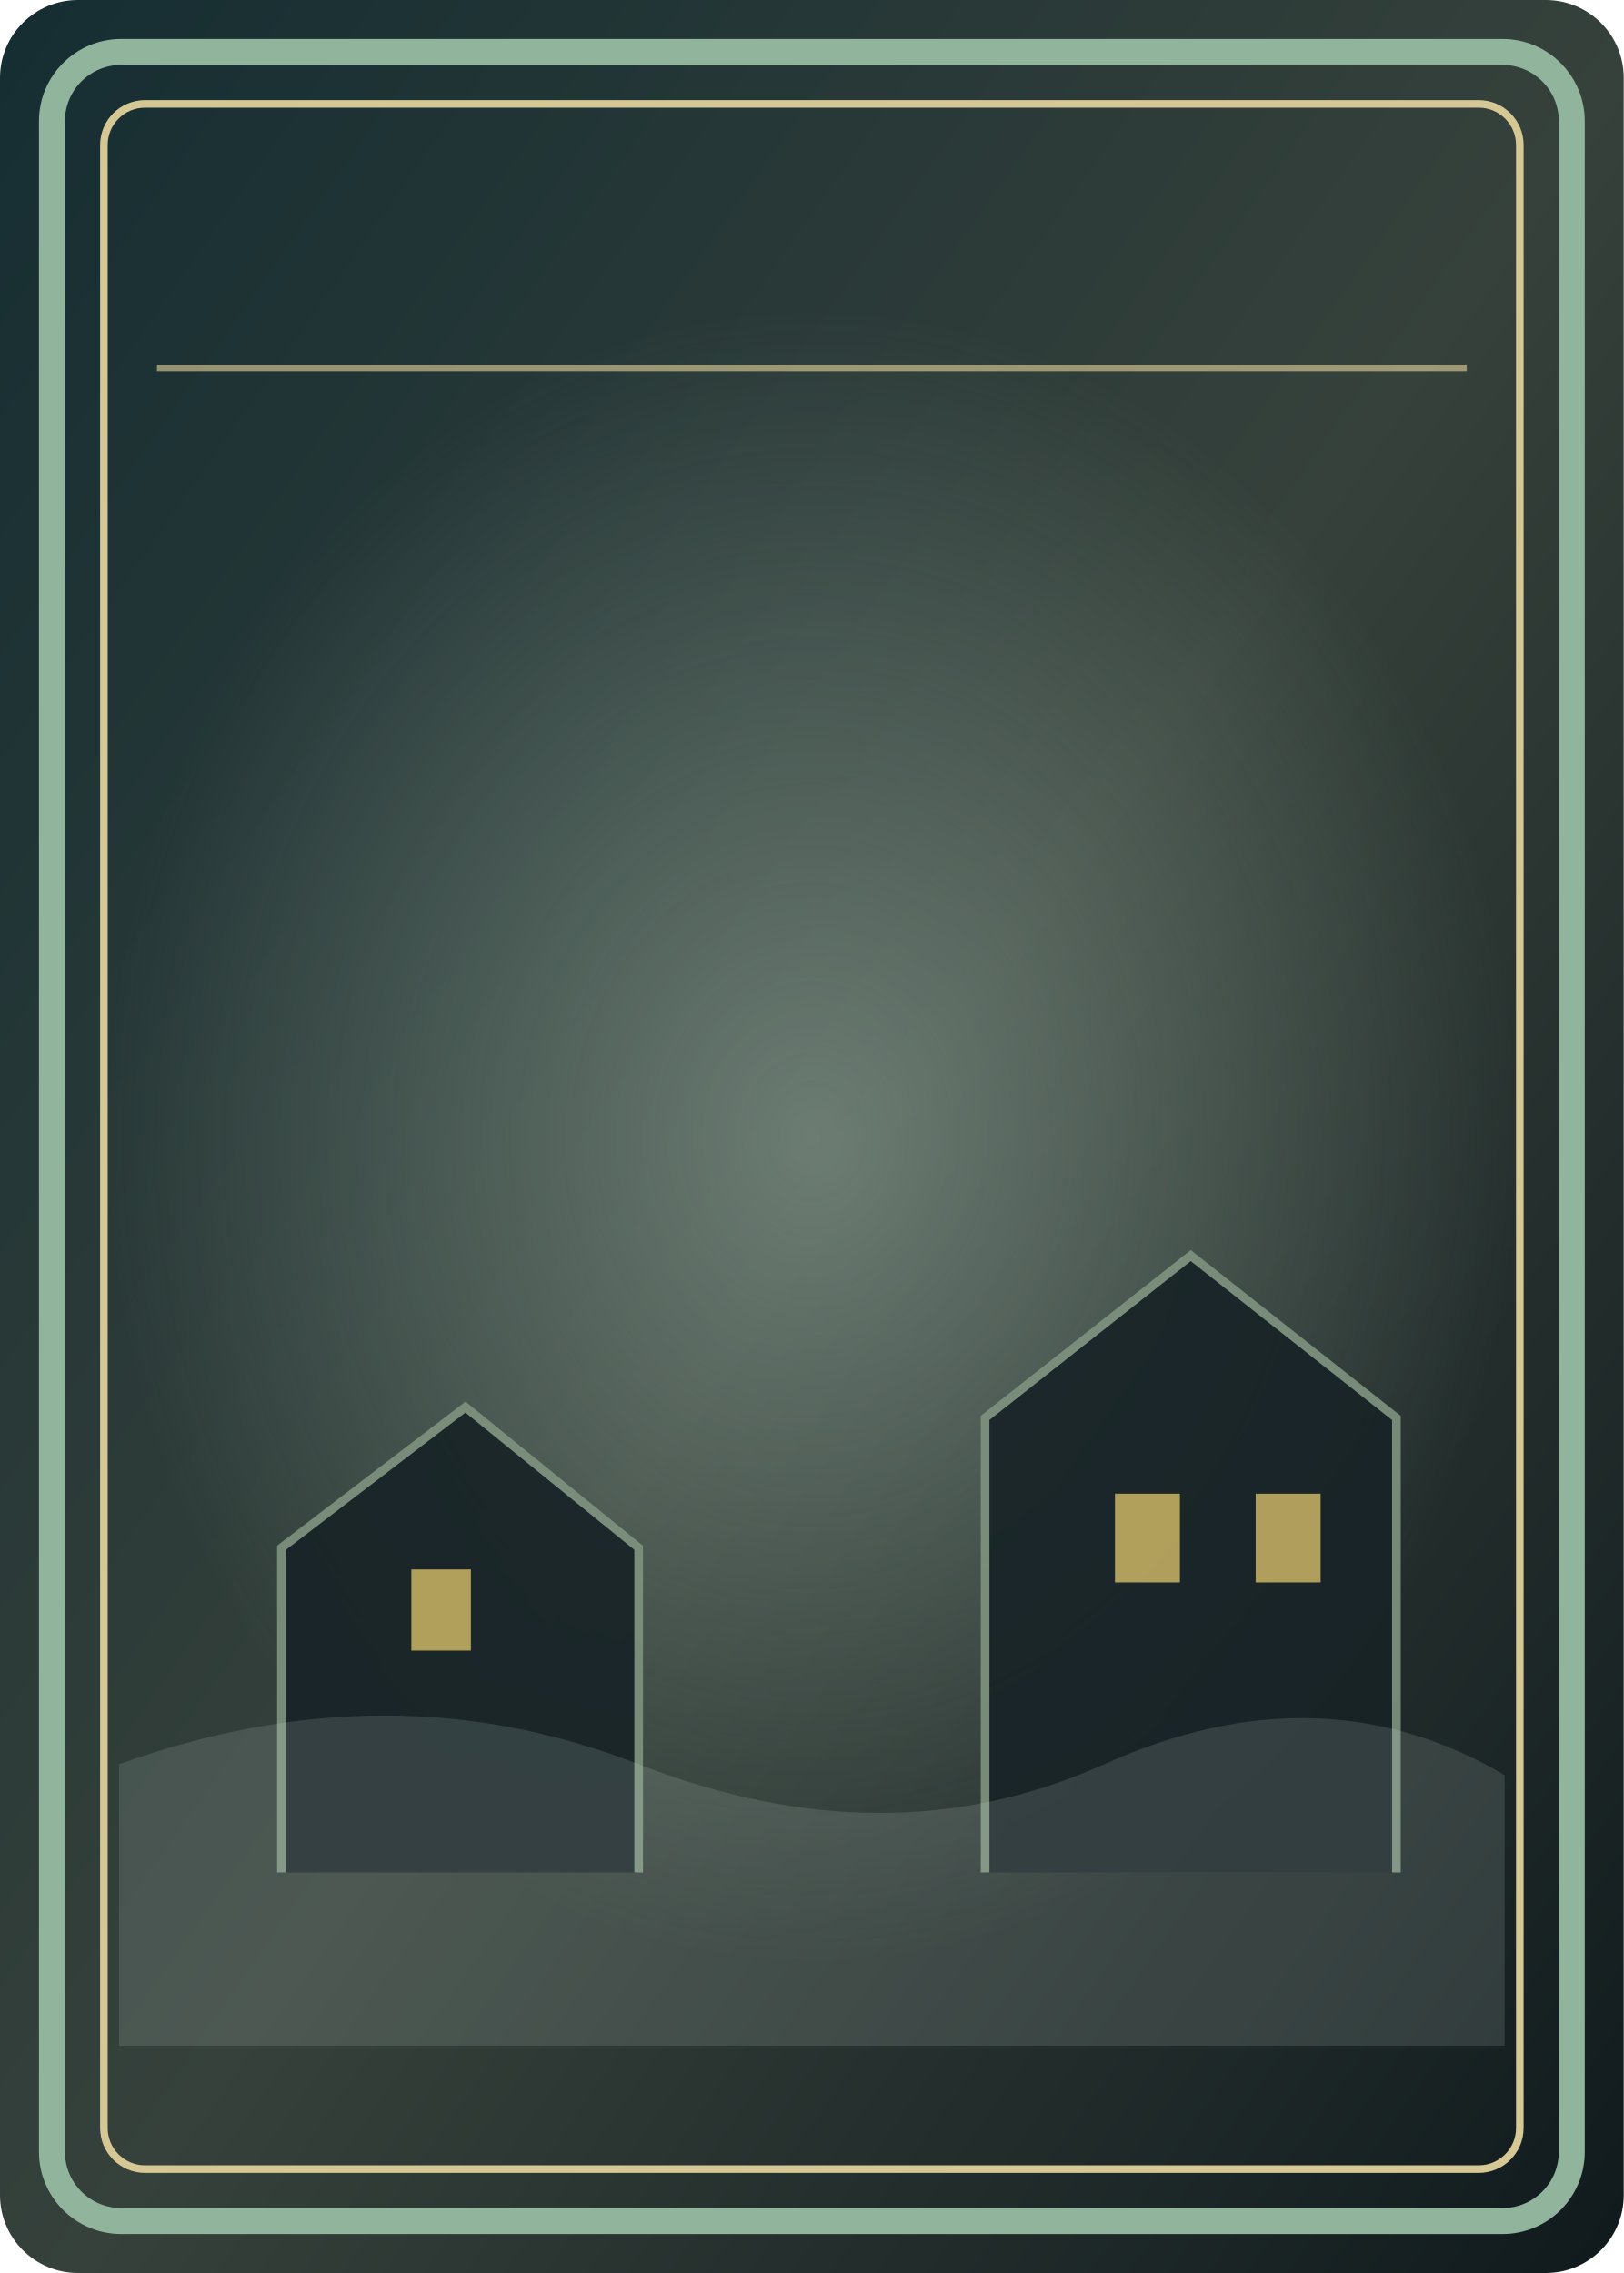
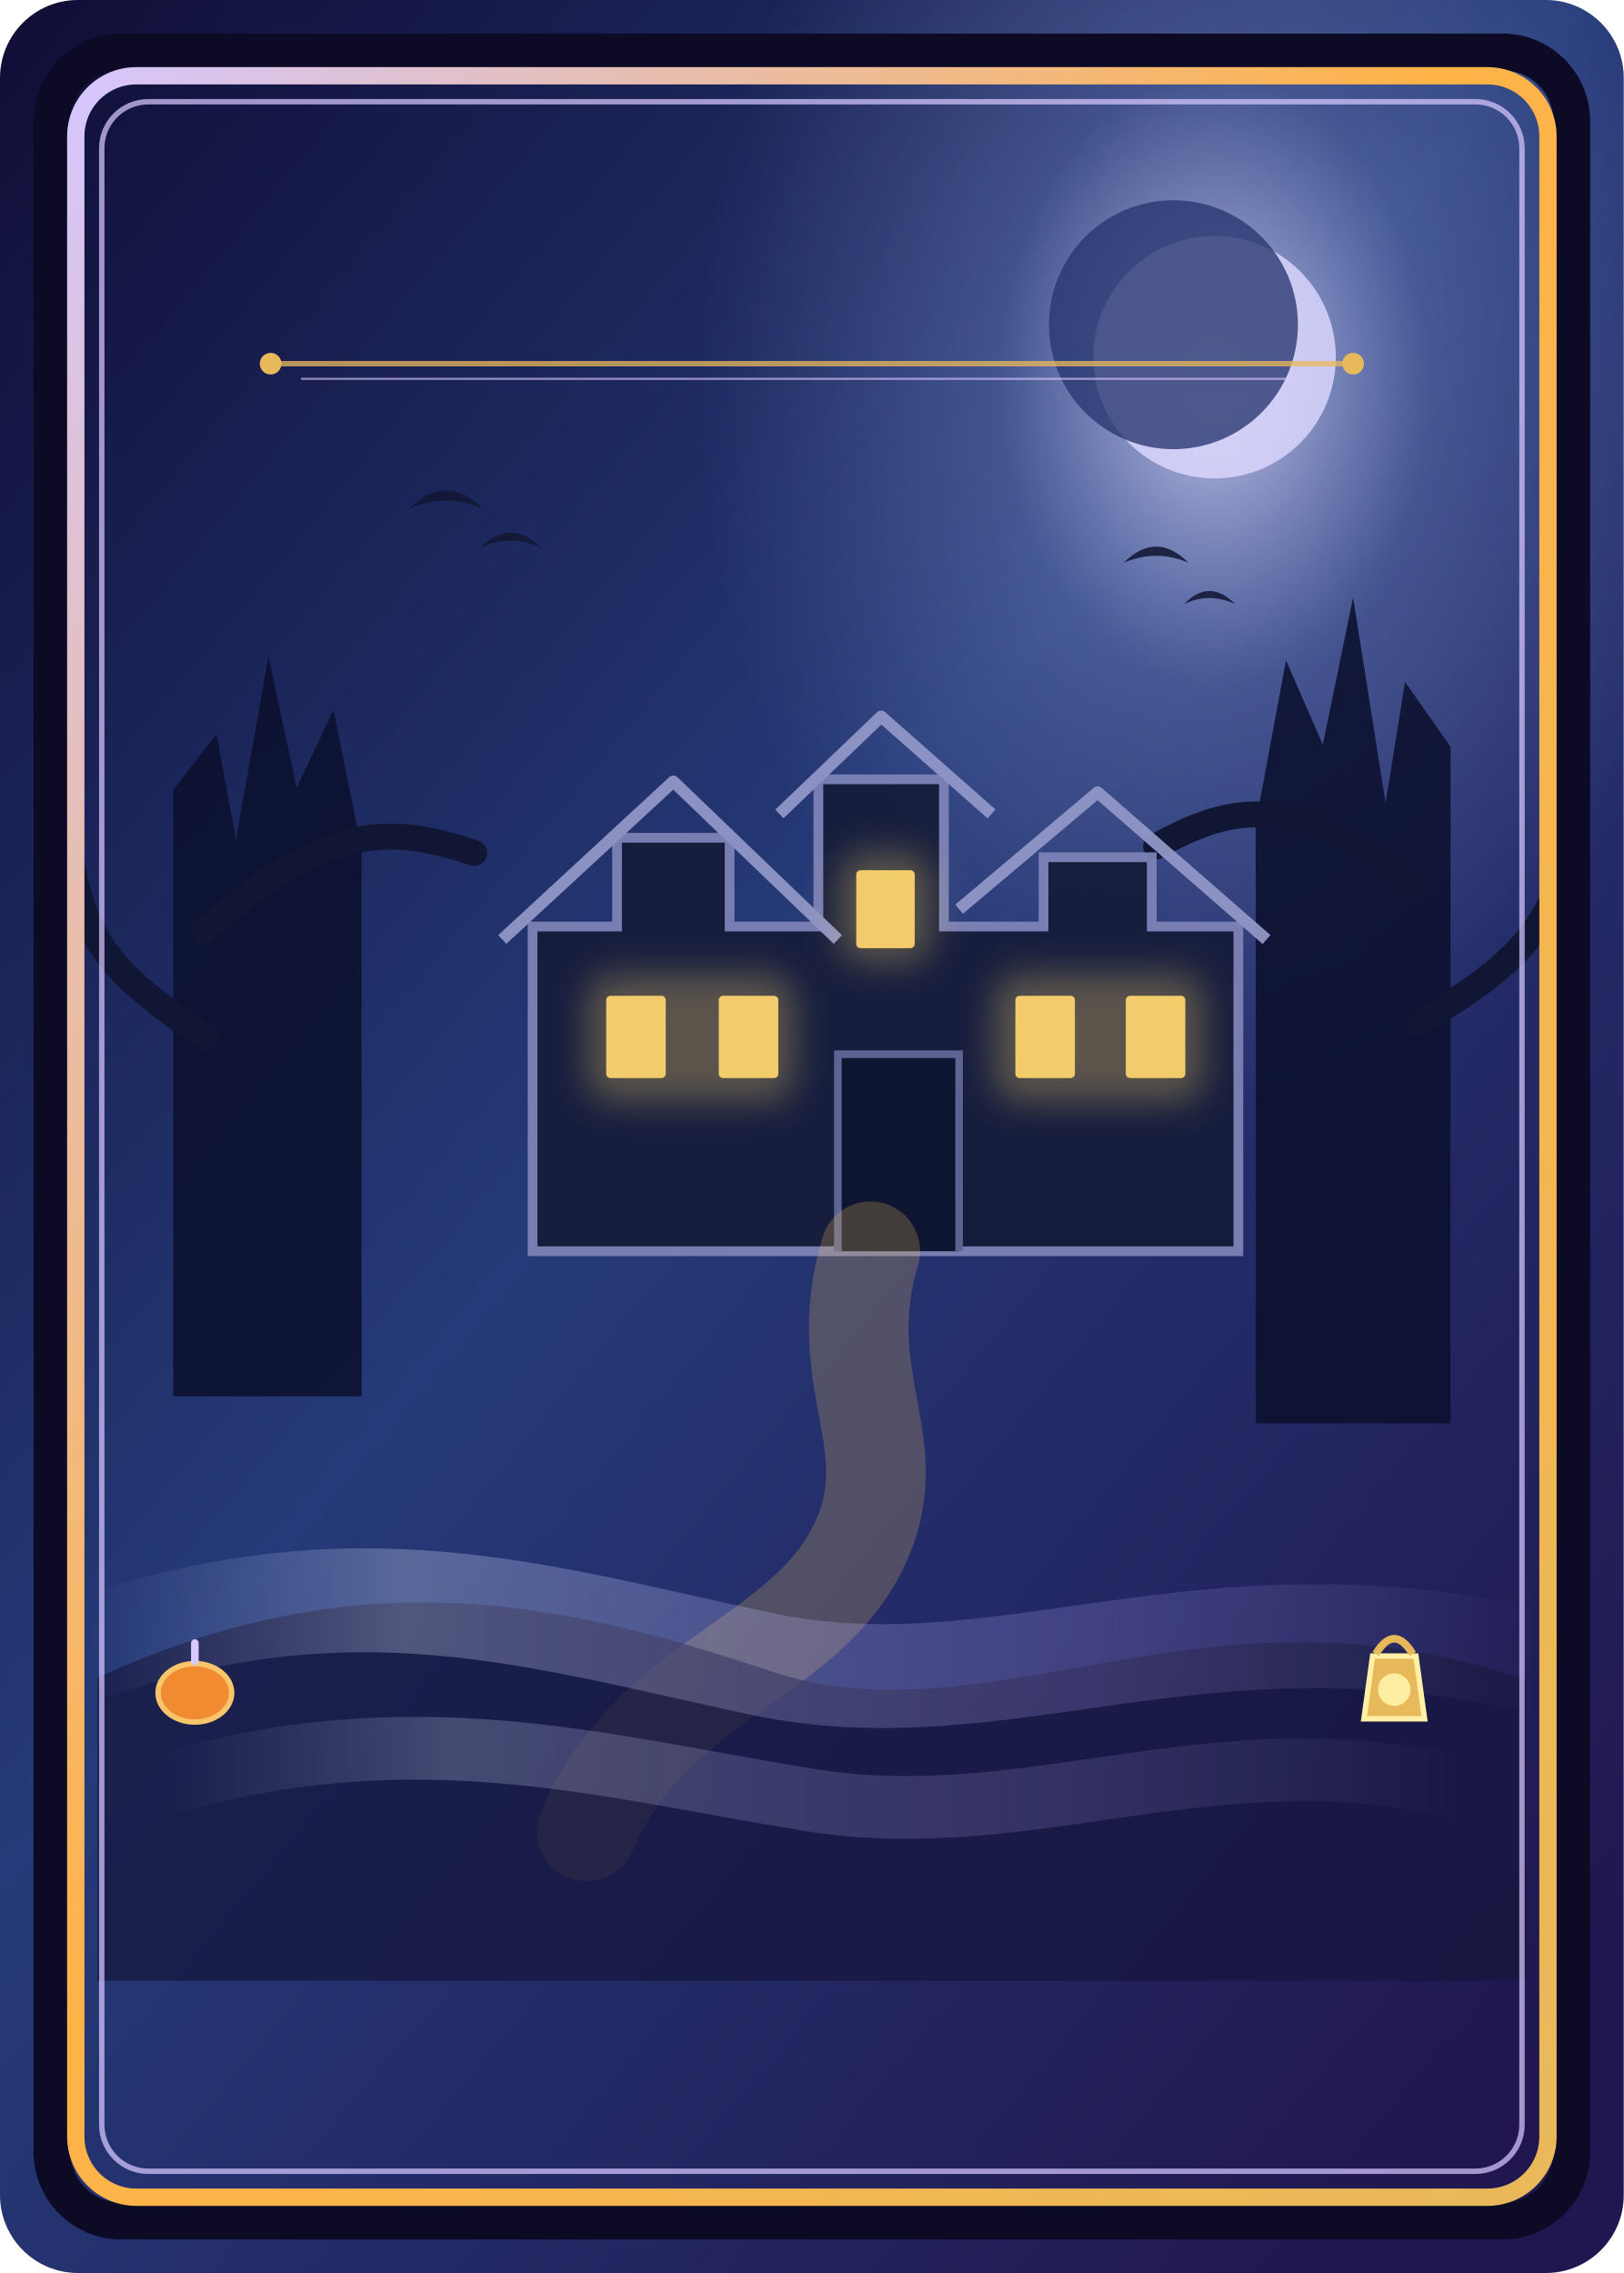
<svg xmlns="http://www.w3.org/2000/svg" width="1500" height="2100" viewBox="0 0 1500 2100">
  <defs>
-     <linearGradient id="b" y2="1">
-       <stop stop-color="#152D32" />
-       <stop offset=".52" stop-color="#36413B" />
-       <stop offset="1" stop-color="#101A1D" />
+     <linearGradient id="night" x1="0" y1="0" x2="0.84" y2="1">
+       <stop offset="0" stop-color="#100D36" />
+       <stop offset="0.48" stop-color="#253A78" />
+       <stop offset="1" stop-color="#21164F" />
    </linearGradient>
-     <radialGradient id="f">
-       <stop stop-color="#CDE8D7" stop-opacity=".36" />
-       <stop offset="1" stop-color="#CDE8D7" stop-opacity="0" />
+     <radialGradient id="moonGlow" cx="0.75" cy="0.17" r="0.32">
+       <stop offset="0" stop-color="#E9E2FF" stop-opacity="0.8" />
+       <stop offset="0.42" stop-color="#B7C8FF" stop-opacity="0.22" />
+       <stop offset="1" stop-color="#B7C8FF" stop-opacity="0" />
    </radialGradient>
+     <linearGradient id="frame" x1="0" y1="0" x2="1" y2="1">
+       <stop offset="0" stop-color="#D5C6FF" />
+       <stop offset="0.46" stop-color="#FFB347" />
+       <stop offset="1" stop-color="#E8B95A" />
+     </linearGradient>
+     <linearGradient id="fog" x1="0" y1="0" x2="1" y2="0">
+       <stop offset="0" stop-color="#C9D8FF" stop-opacity="0" />
+       <stop offset="0.22" stop-color="#DCE7FF" stop-opacity="0.28" />
+       <stop offset="0.7" stop-color="#B9A7FF" stop-opacity="0.2" />
+       <stop offset="1" stop-color="#C9D8FF" stop-opacity="0" />
+     </linearGradient>
+     <filter id="softGlow" x="-80%" y="-80%" width="260%" height="260%">
+       <feGaussianBlur stdDeviation="16" />
+     </filter>
  </defs>
-   <rect width="1500" height="2100" rx="72" fill="url(#b)" />
-   <ellipse cx="750" cy="1050" rx="650" ry="760" fill="url(#f)" />
-   <rect x="48" y="48" width="1404" height="2004" rx="64" fill="none" stroke="#91B49C" stroke-width="24" />
-   <rect x="96" y="96" width="1308" height="1908" rx="38" fill="none" stroke="#D6C895" stroke-width="7" />
-   <path d="M260 1730V1430l170-130l160 130v300m320 0v-420l190-150l190 150v420" fill="#172326" stroke="#7E917E" stroke-width="8" opacity=".92" />
-   <g fill="#E3C86E" opacity=".75">
-     <rect x="380" y="1450" width="55" height="75" />
-     <rect x="1030" y="1380" width="60" height="82" />
-     <rect x="1160" y="1380" width="60" height="82" />
+   <rect width="1500" height="2100" rx="72" fill="url(#night)" />
+   <rect width="1500" height="2100" rx="72" fill="url(#moonGlow)" />
+   <circle cx="1122" cy="330" r="112" fill="#DDD8FF" opacity="0.82" />
+   <circle cx="1084" cy="300" r="115" fill="#26366F" opacity="0.78" />
+   <g fill="#0B102D" opacity="0.88">
+     <path d="M160 1290V730l40-52l18 98l30-170l26 122l34-72l26 128v506z" />
+     <path d="M1340 1315V690l-42-60l-18 112l-30-190l-28 136l-34-78l-28 151v554z" />
  </g>
-   <path d="M110 1630q250-90 480 0t430 0t370 10v250H110z" fill="#DDE9E0" opacity=".14" />
-   <path d="M145 340h1210" stroke="#D6C895" stroke-width="6" opacity=".65" />
+   <g fill="none" stroke="#101633" stroke-width="24" stroke-linecap="round">
+     <path d="M188 860c112-96 166-100 250-72M190 958c-98-64-112-97-126-170" />
+     <path d="M1312 820c-116-88-172-78-244-38M1310 945c98-56 124-94 142-166" />
+   </g>
+   <g id="mansionEntrance" transform="translate(448 650)" opacity="0.94">
+     <path d="M44 506V206h78V124h104v82h82V70h116v136h92V142h100v64h80v300z" fill="#151C39" stroke="#7D83B6" stroke-width="9" />
+     <path d="M16 218L174 72l152 146M272 102L366 12l102 90M438 190L566 82l156 136" fill="none" stroke="#9297C7" stroke-width="11" stroke-linejoin="round" />
+     <path d="M326 506V324h112v182" fill="#0D132D" stroke="#606795" stroke-width="7" />
+     <g fill="#FFD66B">
+       <rect x="112" y="270" width="55" height="76" rx="4" />
+       <rect x="216" y="270" width="55" height="76" rx="4" />
+       <rect x="490" y="270" width="55" height="76" rx="4" />
+       <rect x="592" y="270" width="55" height="76" rx="4" />
+       <rect x="343" y="154" width="54" height="72" rx="4" />
+     </g>
+     <g fill="#FFD66B" opacity="0.32" filter="url(#softGlow)">
+       <rect x="94" y="250" width="192" height="118" rx="24" />
+       <rect x="470" y="250" width="194" height="118" rx="24" />
+       <rect x="327" y="138" width="86" height="102" rx="24" />
+     </g>
+   </g>
+   <g fill="#121734" opacity="0.88">
+     <path d="M378 470q34-34 68 0q-34-15-68 0zM444 506q28-28 56 0q-28-13-56 0z" />
+     <path d="M1038 520q30-30 60 0q-30-13-60 0zM1094 558q23-24 47 0q-24-11-47 0z" />
+   </g>
+   <path id="windingPath" d="M804 1156c-38 126 42 184-18 286c-56 94-188 117-244 250" fill="none" stroke="#E8B95A" stroke-opacity="0.24" stroke-width="92" stroke-linecap="round" />
+   <path d="M90 1550c240-110 425-72 622-6c202 68 402-94 698 8v278H90z" fill="#15153D" opacity="0.74" />
+   <path d="M76 1525c250-88 420-32 626 12c226 48 402-74 720-2" fill="none" stroke="url(#fog)" stroke-width="96" stroke-linecap="round" />
+   <path d="M146 1650c235-70 410-18 602 13c206 33 378-67 606-10" fill="none" stroke="url(#fog)" stroke-width="58" stroke-linecap="round" opacity="0.8" />
+   <g transform="translate(180 1530)">
+     <ellipse cx="0" cy="34" rx="34" ry="27" fill="#F18B32" stroke="#F9C56B" stroke-width="5" />
+     <path d="M0 5v-17" stroke="#D8C8FF" stroke-width="7" stroke-linecap="round" />
+   </g>
+   <g transform="translate(1288 1546)">
+     <path d="M-28 42h56l-8-58h-40z" fill="#E8B95A" stroke="#FFF0A6" stroke-width="5" />
+     <path d="M-17-18q17-28 34 0" fill="none" stroke="#E8B95A" stroke-width="7" />
+     <circle r="15" cy="15" fill="#FFF0A6" opacity="0.95" />
+   </g>
+   <rect x="48" y="48" width="1404" height="2004" rx="64" fill="none" stroke="#0C0A25" stroke-width="34" />
+   <rect x="70" y="70" width="1360" height="1960" rx="56" fill="none" stroke="url(#frame)" stroke-width="16" />
+   <rect x="94" y="94" width="1312" height="1912" rx="43" fill="none" stroke="#D8C8FF" stroke-opacity="0.72" stroke-width="5" />
+   <path d="M250 336h1000" stroke="#E8B95A" stroke-width="5" opacity="0.76" />
+   <path d="M278 350h944" stroke="#D8C8FF" stroke-width="2" opacity="0.62" />
+   <g fill="#E8B95A">
+     <circle cx="250" cy="336" r="10" />
+     <circle cx="1250" cy="336" r="10" />
+   </g>
</svg>
